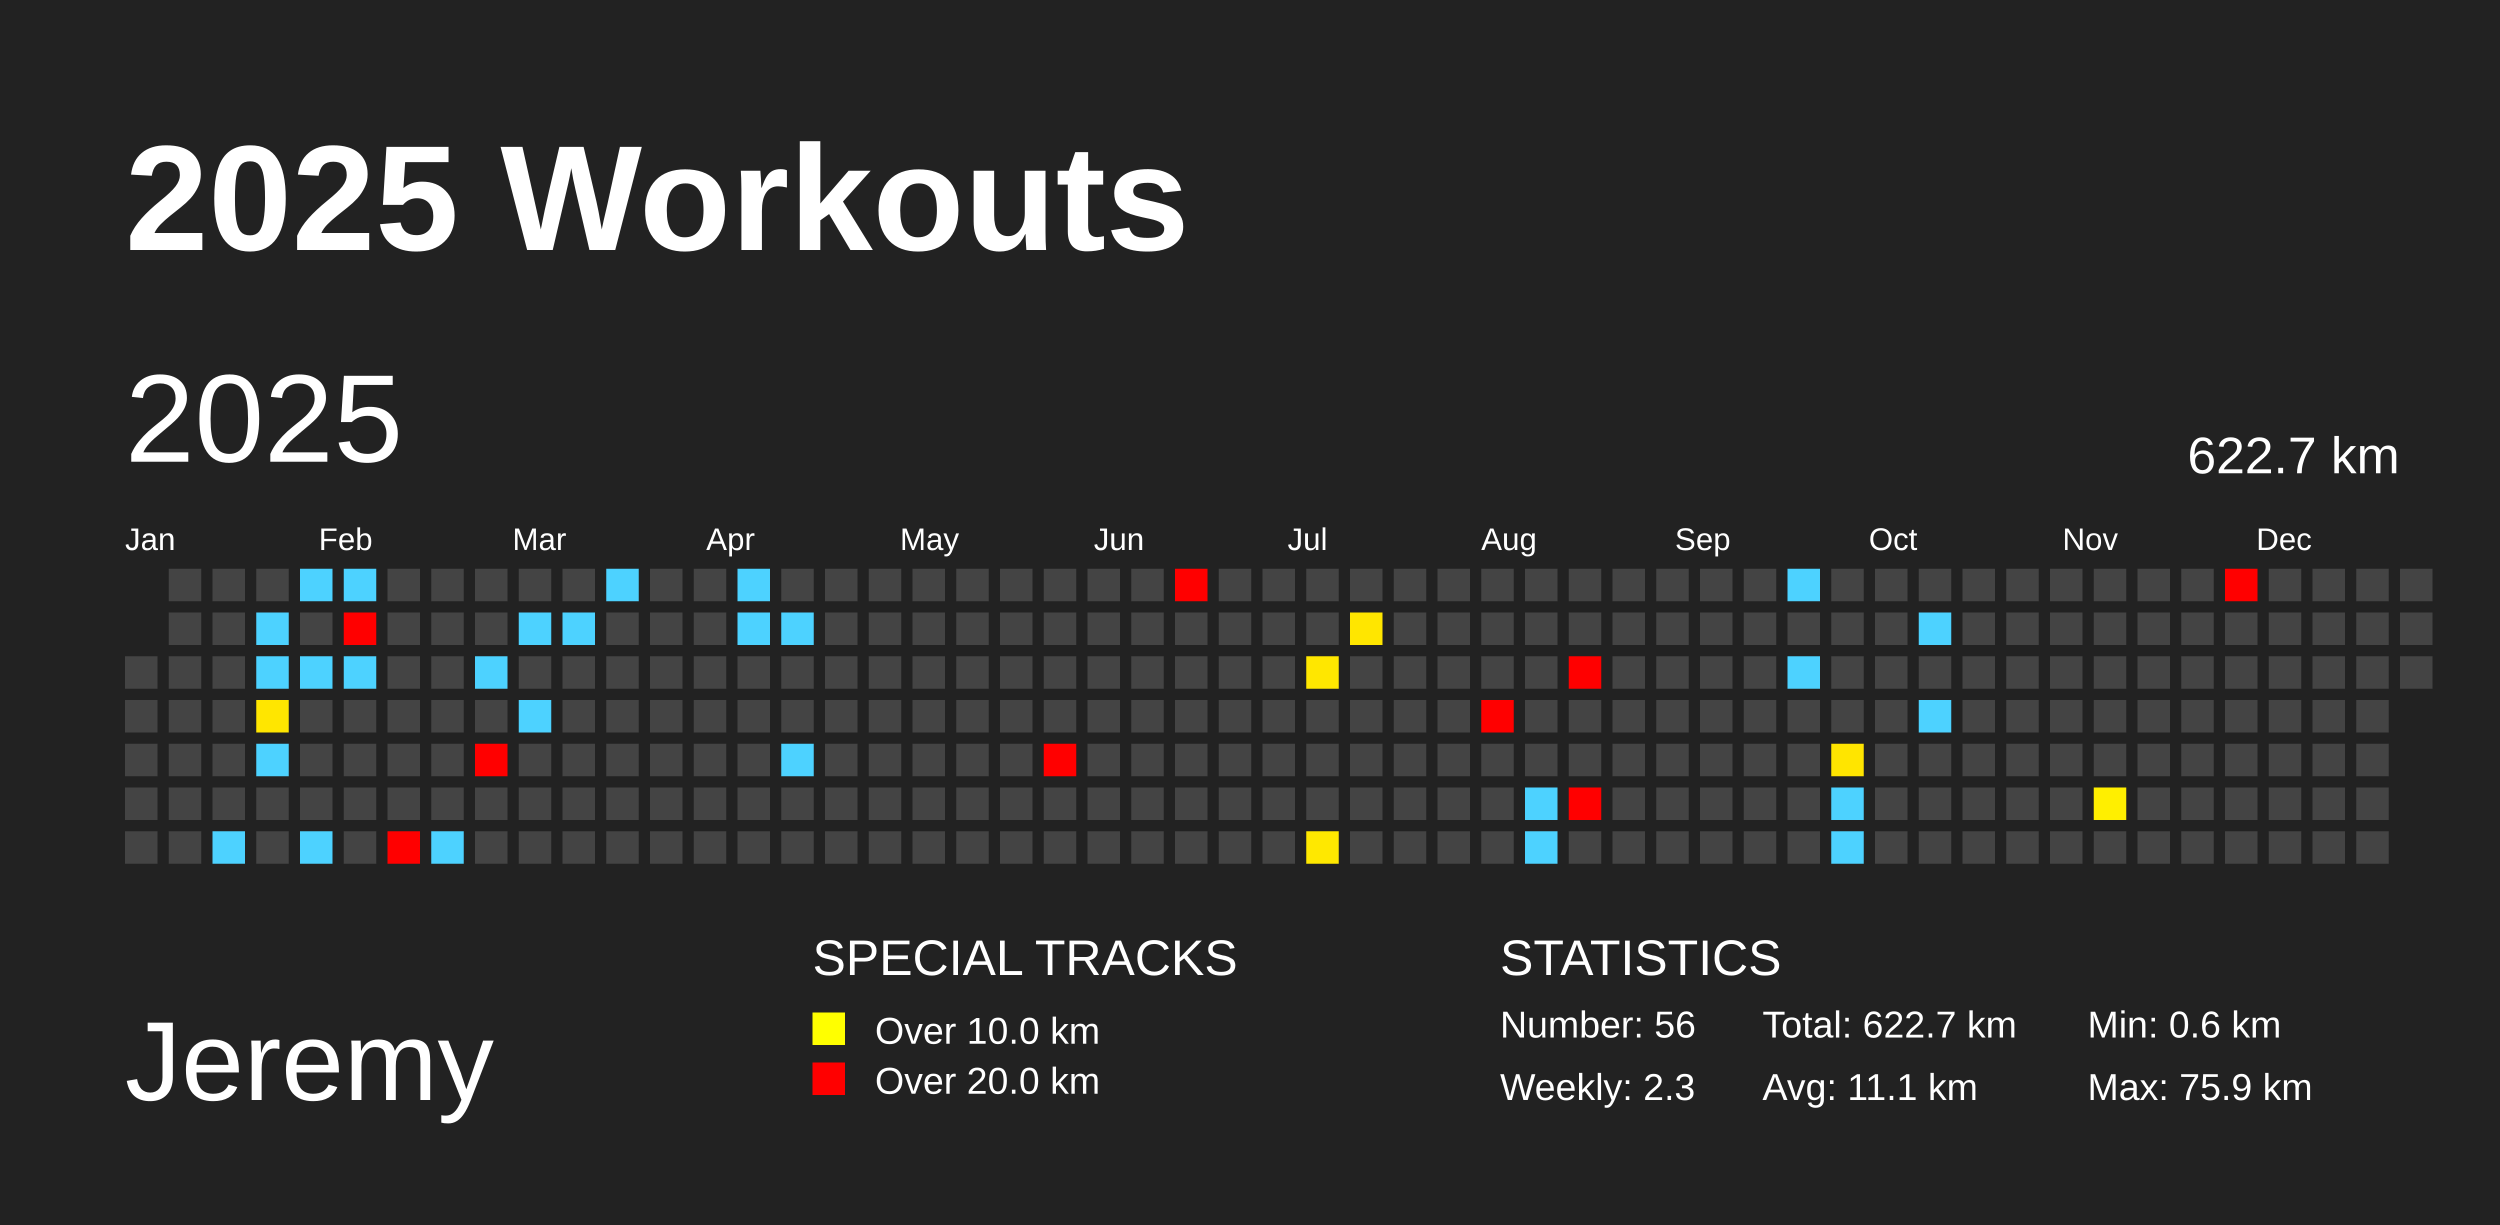
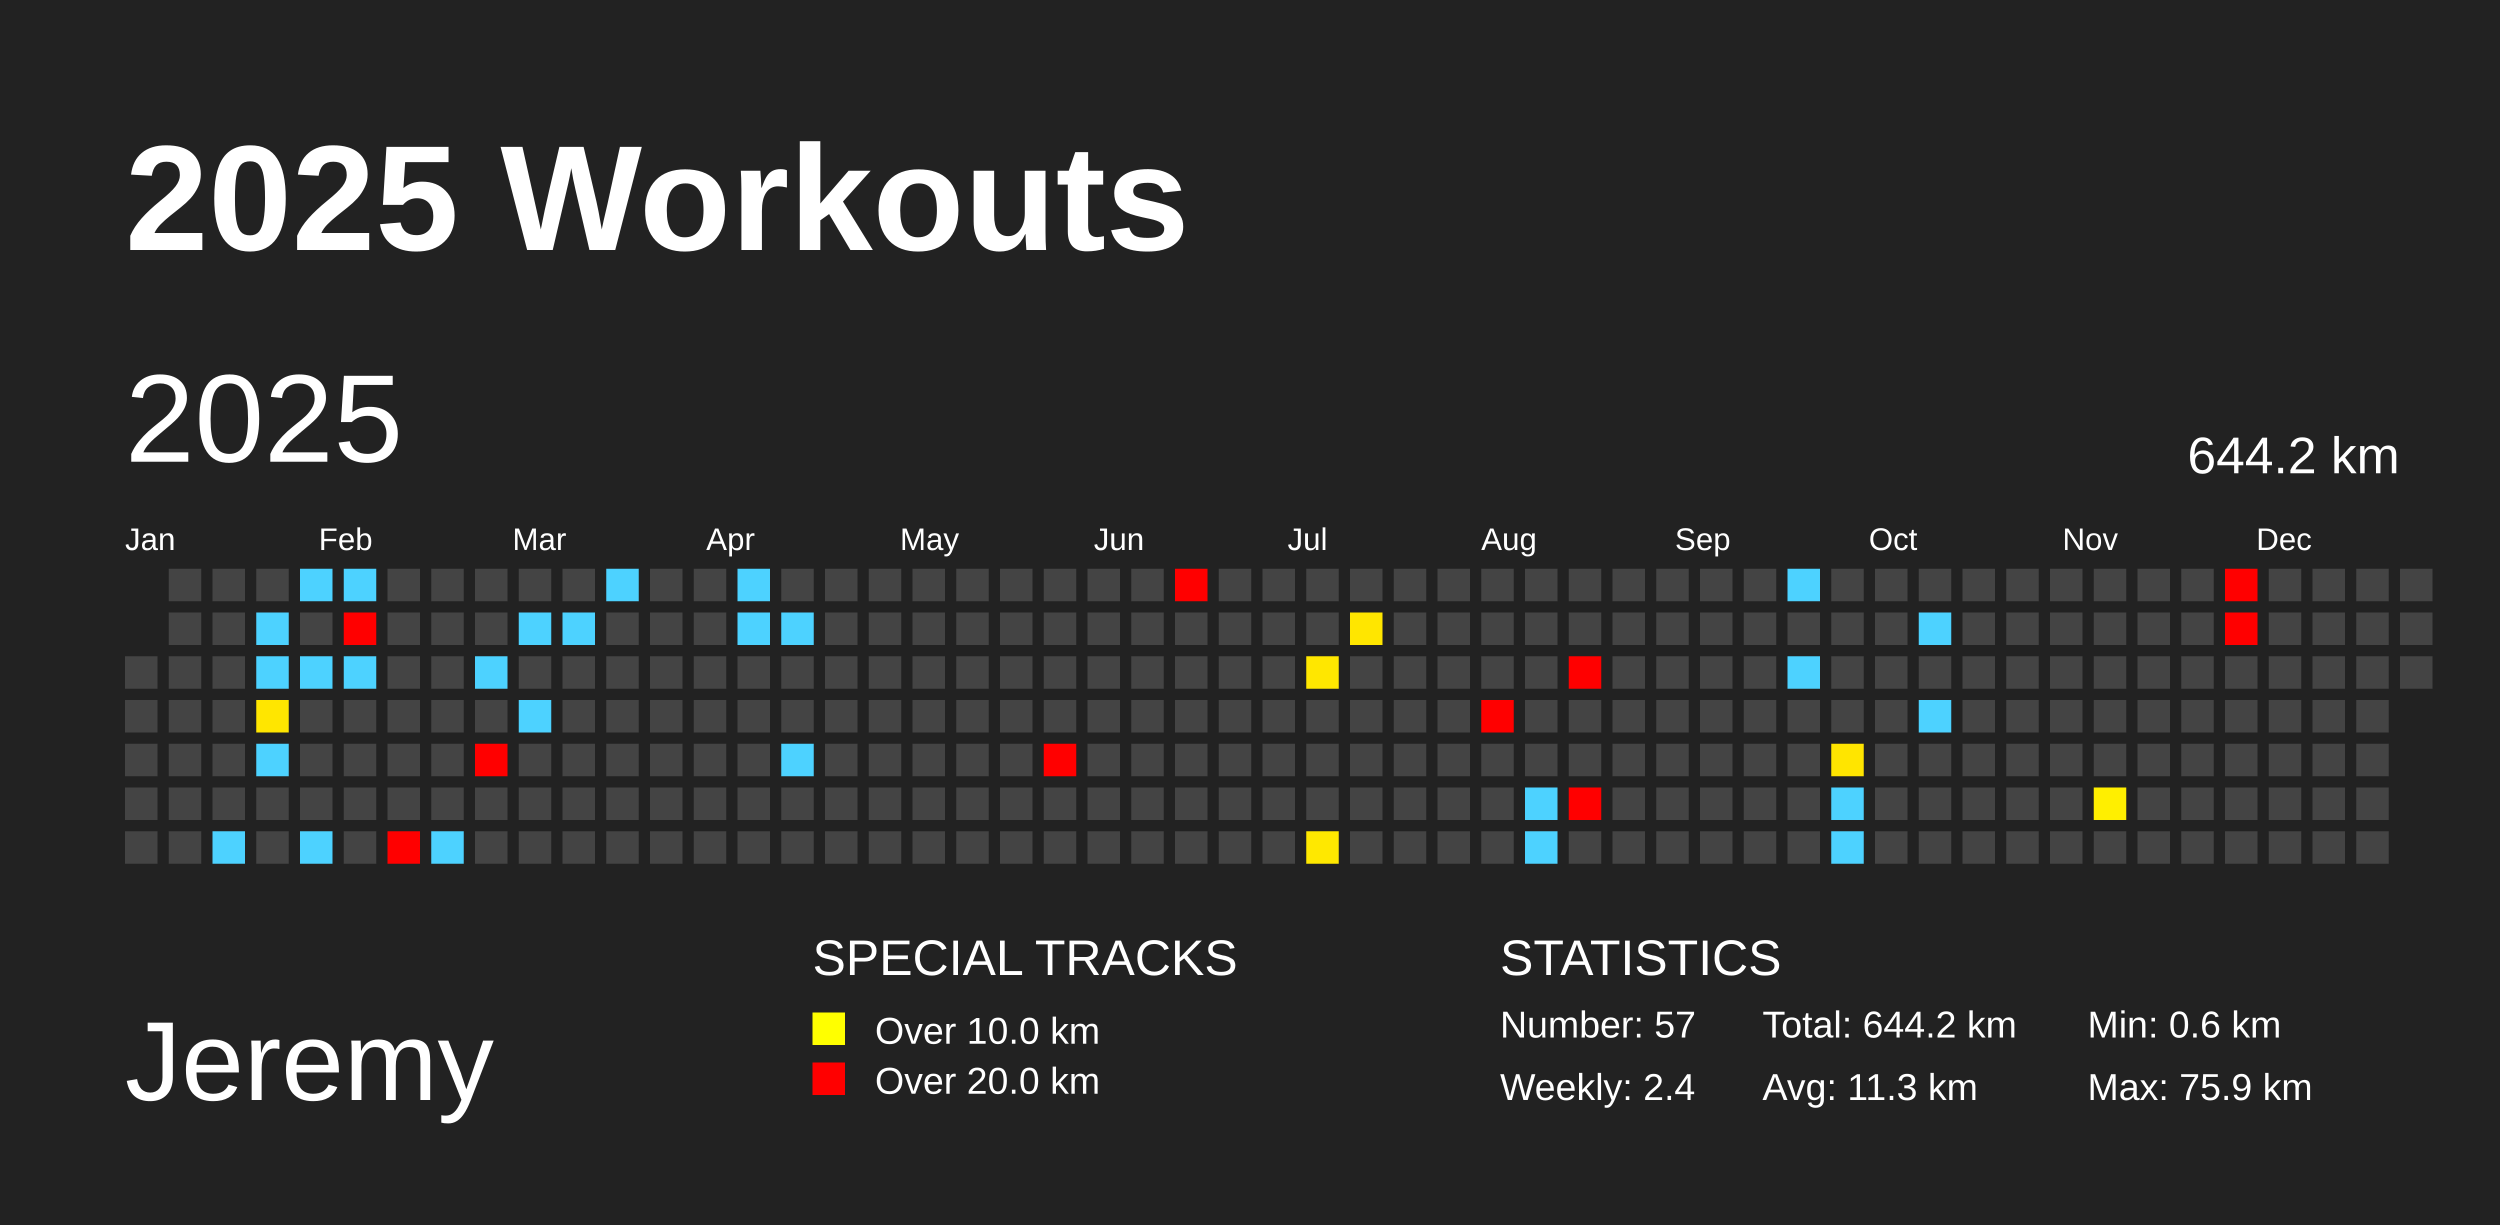
<svg xmlns="http://www.w3.org/2000/svg" baseProfile="full" height="98mm" version="1.1" viewBox="0,0,200,98" width="200mm">
  <defs />
  <rect fill="#222222" height="98" width="200" x="0" y="0" />
  <text fill="#FFFFFF" style="font-size:12px; font-family:Arial; font-weight:bold;" x="10" y="20">2025 Workouts</text>
  <text fill="#FFFFFF" style="font-size:9px; font-family:Arial" x="10" y="88">Jeremy</text>
  <text fill="#FFFFFF" style="font-size:4px; font-family:Arial" x="65" y="78">SPECIAL TRACKS</text>
  <rect fill="yellow" height="2.6" width="2.6" x="65" y="81" />
  <text fill="#FFFFFF" style="font-size:3px; font-family:Arial" x="70" y="83.5">Over 10.0 km</text>
  <rect fill="red" height="2.6" width="2.6" x="65" y="85" />
  <text fill="#FFFFFF" style="font-size:3px; font-family:Arial" x="70" y="87.5">Over 20.0 km</text>
  <text fill="#FFFFFF" style="font-size:4px; font-family:Arial" x="120" y="78">STATISTICS</text>
-   <text fill="#FFFFFF" style="font-size:3px; font-family:Arial" x="120" y="83">Number: 56</text>
-   <text fill="#FFFFFF" style="font-size:3px; font-family:Arial" x="120" y="88">Weekly: 2.3</text>
-   <text fill="#FFFFFF" style="font-size:3px; font-family:Arial" x="141" y="83">Total: 622.7 km</text>
-   <text fill="#FFFFFF" style="font-size:3px; font-family:Arial" x="141" y="88">Avg: 11.1 km</text>
+   <text fill="#FFFFFF" style="font-size:3px; font-family:Arial" x="120" y="83">Number: 57</text>
+   <text fill="#FFFFFF" style="font-size:3px; font-family:Arial" x="120" y="88">Weekly: 2.4</text>
+   <text fill="#FFFFFF" style="font-size:3px; font-family:Arial" x="141" y="83">Total: 644.2 km</text>
+   <text fill="#FFFFFF" style="font-size:3px; font-family:Arial" x="141" y="88">Avg: 11.3 km</text>
  <text fill="#FFFFFF" style="font-size:3px; font-family:Arial" x="167" y="83">Min: 0.6 km</text>
  <text fill="#FFFFFF" style="font-size:3px; font-family:Arial" x="167" y="88">Max: 75.9 km</text>
  <text dominant-baseline="hanging" fill="#FFFFFF" style="font-size:10.0px; font-family:Arial;" x="10" y="30">2025</text>
-   <text dominant-baseline="hanging" fill="#FFFFFF" style="font-size:4.125px; font-family:Arial;" x="175" y="35">622.7 km</text>
+   <text dominant-baseline="hanging" fill="#FFFFFF" style="font-size:4.125px; font-family:Arial;" x="175" y="35">644.2 km</text>
  <text fill="#FFFFFF" style="font-size:2.5px; font-family:Arial" x="10.0" y="44">Jan</text>
  <text fill="#FFFFFF" style="font-size:2.5px; font-family:Arial" x="25.5" y="44">Feb</text>
  <text fill="#FFFFFF" style="font-size:2.5px; font-family:Arial" x="41.0" y="44">Mar</text>
  <text fill="#FFFFFF" style="font-size:2.5px; font-family:Arial" x="56.5" y="44">Apr</text>
  <text fill="#FFFFFF" style="font-size:2.5px; font-family:Arial" x="72.0" y="44">May</text>
  <text fill="#FFFFFF" style="font-size:2.5px; font-family:Arial" x="87.5" y="44">Jun</text>
  <text fill="#FFFFFF" style="font-size:2.5px; font-family:Arial" x="103.0" y="44">Jul</text>
  <text fill="#FFFFFF" style="font-size:2.5px; font-family:Arial" x="118.5" y="44">Aug</text>
  <text fill="#FFFFFF" style="font-size:2.5px; font-family:Arial" x="134.0" y="44">Sep</text>
  <text fill="#FFFFFF" style="font-size:2.5px; font-family:Arial" x="149.5" y="44">Oct</text>
  <text fill="#FFFFFF" style="font-size:2.5px; font-family:Arial" x="165.0" y="44">Nov</text>
  <text fill="#FFFFFF" style="font-size:2.5px; font-family:Arial" x="180.5" y="44">Dec</text>
  <rect fill="#444444" height="2.6" width="2.6" x="10.0" y="52.5" />
  <rect fill="#444444" height="2.6" width="2.6" x="10.0" y="56.0" />
  <rect fill="#444444" height="2.6" width="2.6" x="10.0" y="59.5" />
  <rect fill="#444444" height="2.6" width="2.6" x="10.0" y="63.0" />
  <rect fill="#444444" height="2.6" width="2.6" x="10.0" y="66.5" />
  <rect fill="#444444" height="2.6" width="2.6" x="13.5" y="45.5" />
  <rect fill="#444444" height="2.6" width="2.6" x="13.5" y="49.0" />
  <rect fill="#444444" height="2.6" width="2.6" x="13.5" y="52.5" />
  <rect fill="#444444" height="2.6" width="2.6" x="13.5" y="56.0" />
  <rect fill="#444444" height="2.6" width="2.6" x="13.5" y="59.5" />
  <rect fill="#444444" height="2.6" width="2.6" x="13.5" y="63.0" />
  <rect fill="#444444" height="2.6" width="2.6" x="13.5" y="66.5" />
  <rect fill="#444444" height="2.6" width="2.6" x="17.0" y="45.5" />
  <rect fill="#444444" height="2.6" width="2.6" x="17.0" y="49.0" />
  <rect fill="#444444" height="2.6" width="2.6" x="17.0" y="52.5" />
  <rect fill="#444444" height="2.6" width="2.6" x="17.0" y="56.0" />
  <rect fill="#444444" height="2.6" width="2.6" x="17.0" y="59.5" />
  <rect fill="#444444" height="2.6" width="2.6" x="17.0" y="63.0" />
  <rect fill="#4dd2ff" height="2.6" width="2.6" x="17.0" y="66.5" />
  <rect fill="#444444" height="2.6" width="2.6" x="20.5" y="45.5" />
  <rect fill="#4dd2ff" height="2.6" width="2.6" x="20.5" y="49.0" />
  <rect fill="#4dd2ff" height="2.6" width="2.6" x="20.5" y="52.5" />
  <rect fill="#ffe600" height="2.6" width="2.6" x="20.5" y="56.0" />
  <rect fill="#4dd2ff" height="2.6" width="2.6" x="20.5" y="59.5" />
  <rect fill="#444444" height="2.6" width="2.6" x="20.5" y="63.0" />
  <rect fill="#444444" height="2.6" width="2.6" x="20.5" y="66.5" />
  <rect fill="#4dd2ff" height="2.6" width="2.6" x="24.0" y="45.5" />
  <rect fill="#444444" height="2.6" width="2.6" x="24.0" y="49.0" />
  <rect fill="#4dd2ff" height="2.6" width="2.6" x="24.0" y="52.5" />
  <rect fill="#444444" height="2.6" width="2.6" x="24.0" y="56.0" />
  <rect fill="#444444" height="2.6" width="2.6" x="24.0" y="59.5" />
  <rect fill="#444444" height="2.6" width="2.6" x="24.0" y="63.0" />
  <rect fill="#4dd2ff" height="2.6" width="2.6" x="24.0" y="66.5" />
  <rect fill="#4dd2ff" height="2.6" width="2.6" x="27.5" y="45.5" />
  <rect fill="red" height="2.6" width="2.6" x="27.5" y="49.0" />
  <rect fill="#4dd2ff" height="2.6" width="2.6" x="27.5" y="52.5" />
  <rect fill="#444444" height="2.6" width="2.6" x="27.5" y="56.0" />
  <rect fill="#444444" height="2.6" width="2.6" x="27.5" y="59.5" />
  <rect fill="#444444" height="2.6" width="2.6" x="27.5" y="63.0" />
  <rect fill="#444444" height="2.6" width="2.6" x="27.5" y="66.5" />
  <rect fill="#444444" height="2.6" width="2.6" x="31.0" y="45.5" />
  <rect fill="#444444" height="2.6" width="2.6" x="31.0" y="49.0" />
  <rect fill="#444444" height="2.6" width="2.6" x="31.0" y="52.5" />
  <rect fill="#444444" height="2.6" width="2.6" x="31.0" y="56.0" />
  <rect fill="#444444" height="2.6" width="2.6" x="31.0" y="59.5" />
  <rect fill="#444444" height="2.6" width="2.6" x="31.0" y="63.0" />
  <rect fill="red" height="2.6" width="2.6" x="31.0" y="66.5" />
  <rect fill="#444444" height="2.6" width="2.6" x="34.5" y="45.5" />
  <rect fill="#444444" height="2.6" width="2.6" x="34.5" y="49.0" />
  <rect fill="#444444" height="2.6" width="2.6" x="34.5" y="52.5" />
  <rect fill="#444444" height="2.6" width="2.6" x="34.5" y="56.0" />
  <rect fill="#444444" height="2.6" width="2.6" x="34.5" y="59.5" />
  <rect fill="#444444" height="2.6" width="2.6" x="34.5" y="63.0" />
  <rect fill="#4dd2ff" height="2.6" width="2.6" x="34.5" y="66.5" />
  <rect fill="#444444" height="2.6" width="2.6" x="38.0" y="45.5" />
  <rect fill="#444444" height="2.6" width="2.6" x="38.0" y="49.0" />
  <rect fill="#4dd2ff" height="2.6" width="2.6" x="38.0" y="52.5" />
  <rect fill="#444444" height="2.6" width="2.6" x="38.0" y="56.0" />
  <rect fill="red" height="2.6" width="2.6" x="38.0" y="59.5" />
  <rect fill="#444444" height="2.6" width="2.6" x="38.0" y="63.0" />
  <rect fill="#444444" height="2.6" width="2.6" x="38.0" y="66.5" />
  <rect fill="#444444" height="2.6" width="2.6" x="41.5" y="45.5" />
  <rect fill="#4dd2ff" height="2.6" width="2.6" x="41.5" y="49.0" />
  <rect fill="#444444" height="2.6" width="2.6" x="41.5" y="52.5" />
  <rect fill="#4dd2ff" height="2.6" width="2.6" x="41.5" y="56.0" />
  <rect fill="#444444" height="2.6" width="2.6" x="41.5" y="59.5" />
  <rect fill="#444444" height="2.6" width="2.6" x="41.5" y="63.0" />
  <rect fill="#444444" height="2.6" width="2.6" x="41.5" y="66.5" />
  <rect fill="#444444" height="2.6" width="2.6" x="45.0" y="45.5" />
  <rect fill="#4dd2ff" height="2.6" width="2.6" x="45.0" y="49.0" />
  <rect fill="#444444" height="2.6" width="2.6" x="45.0" y="52.5" />
  <rect fill="#444444" height="2.6" width="2.6" x="45.0" y="56.0" />
  <rect fill="#444444" height="2.6" width="2.6" x="45.0" y="59.5" />
  <rect fill="#444444" height="2.6" width="2.6" x="45.0" y="63.0" />
  <rect fill="#444444" height="2.6" width="2.6" x="45.0" y="66.5" />
  <rect fill="#4dd2ff" height="2.6" width="2.6" x="48.5" y="45.5" />
  <rect fill="#444444" height="2.6" width="2.6" x="48.5" y="49.0" />
  <rect fill="#444444" height="2.6" width="2.6" x="48.5" y="52.5" />
  <rect fill="#444444" height="2.6" width="2.6" x="48.5" y="56.0" />
  <rect fill="#444444" height="2.6" width="2.6" x="48.5" y="59.5" />
  <rect fill="#444444" height="2.6" width="2.6" x="48.5" y="63.0" />
  <rect fill="#444444" height="2.6" width="2.6" x="48.5" y="66.5" />
  <rect fill="#444444" height="2.6" width="2.6" x="52.0" y="45.5" />
  <rect fill="#444444" height="2.6" width="2.6" x="52.0" y="49.0" />
  <rect fill="#444444" height="2.6" width="2.6" x="52.0" y="52.5" />
  <rect fill="#444444" height="2.6" width="2.6" x="52.0" y="56.0" />
  <rect fill="#444444" height="2.6" width="2.6" x="52.0" y="59.5" />
  <rect fill="#444444" height="2.6" width="2.6" x="52.0" y="63.0" />
  <rect fill="#444444" height="2.6" width="2.6" x="52.0" y="66.5" />
  <rect fill="#444444" height="2.6" width="2.6" x="55.5" y="45.5" />
  <rect fill="#444444" height="2.6" width="2.6" x="55.5" y="49.0" />
  <rect fill="#444444" height="2.6" width="2.6" x="55.5" y="52.5" />
  <rect fill="#444444" height="2.6" width="2.6" x="55.5" y="56.0" />
  <rect fill="#444444" height="2.6" width="2.6" x="55.5" y="59.5" />
  <rect fill="#444444" height="2.6" width="2.6" x="55.5" y="63.0" />
  <rect fill="#444444" height="2.6" width="2.6" x="55.5" y="66.5" />
  <rect fill="#4dd2ff" height="2.6" width="2.6" x="59.0" y="45.5" />
  <rect fill="#4dd2ff" height="2.6" width="2.6" x="59.0" y="49.0" />
  <rect fill="#444444" height="2.6" width="2.6" x="59.0" y="52.5" />
  <rect fill="#444444" height="2.6" width="2.6" x="59.0" y="56.0" />
  <rect fill="#444444" height="2.6" width="2.6" x="59.0" y="59.5" />
  <rect fill="#444444" height="2.6" width="2.6" x="59.0" y="63.0" />
  <rect fill="#444444" height="2.6" width="2.6" x="59.0" y="66.5" />
  <rect fill="#444444" height="2.6" width="2.6" x="62.5" y="45.5" />
  <rect fill="#4dd2ff" height="2.6" width="2.6" x="62.5" y="49.0" />
  <rect fill="#444444" height="2.6" width="2.6" x="62.5" y="52.5" />
  <rect fill="#444444" height="2.6" width="2.6" x="62.5" y="56.0" />
  <rect fill="#4dd2ff" height="2.6" width="2.6" x="62.5" y="59.5" />
  <rect fill="#444444" height="2.6" width="2.6" x="62.5" y="63.0" />
  <rect fill="#444444" height="2.6" width="2.6" x="62.5" y="66.5" />
  <rect fill="#444444" height="2.6" width="2.6" x="66.0" y="45.5" />
  <rect fill="#444444" height="2.6" width="2.6" x="66.0" y="49.0" />
  <rect fill="#444444" height="2.6" width="2.6" x="66.0" y="52.5" />
  <rect fill="#444444" height="2.6" width="2.6" x="66.0" y="56.0" />
  <rect fill="#444444" height="2.6" width="2.6" x="66.0" y="59.5" />
  <rect fill="#444444" height="2.6" width="2.6" x="66.0" y="63.0" />
  <rect fill="#444444" height="2.6" width="2.6" x="66.0" y="66.5" />
  <rect fill="#444444" height="2.6" width="2.6" x="69.5" y="45.5" />
  <rect fill="#444444" height="2.6" width="2.6" x="69.5" y="49.0" />
  <rect fill="#444444" height="2.6" width="2.6" x="69.5" y="52.5" />
  <rect fill="#444444" height="2.6" width="2.6" x="69.5" y="56.0" />
  <rect fill="#444444" height="2.6" width="2.6" x="69.5" y="59.5" />
  <rect fill="#444444" height="2.6" width="2.6" x="69.5" y="63.0" />
  <rect fill="#444444" height="2.6" width="2.6" x="69.5" y="66.5" />
  <rect fill="#444444" height="2.6" width="2.6" x="73.0" y="45.5" />
  <rect fill="#444444" height="2.6" width="2.6" x="73.0" y="49.0" />
  <rect fill="#444444" height="2.6" width="2.6" x="73.0" y="52.5" />
  <rect fill="#444444" height="2.6" width="2.6" x="73.0" y="56.0" />
  <rect fill="#444444" height="2.6" width="2.6" x="73.0" y="59.5" />
  <rect fill="#444444" height="2.6" width="2.6" x="73.0" y="63.0" />
  <rect fill="#444444" height="2.6" width="2.6" x="73.0" y="66.5" />
  <rect fill="#444444" height="2.6" width="2.6" x="76.5" y="45.5" />
  <rect fill="#444444" height="2.6" width="2.6" x="76.5" y="49.0" />
  <rect fill="#444444" height="2.6" width="2.6" x="76.5" y="52.5" />
  <rect fill="#444444" height="2.6" width="2.6" x="76.5" y="56.0" />
  <rect fill="#444444" height="2.6" width="2.6" x="76.5" y="59.5" />
  <rect fill="#444444" height="2.6" width="2.6" x="76.5" y="63.0" />
  <rect fill="#444444" height="2.6" width="2.6" x="76.5" y="66.5" />
  <rect fill="#444444" height="2.6" width="2.6" x="80.0" y="45.5" />
  <rect fill="#444444" height="2.6" width="2.6" x="80.0" y="49.0" />
  <rect fill="#444444" height="2.6" width="2.6" x="80.0" y="52.5" />
  <rect fill="#444444" height="2.6" width="2.6" x="80.0" y="56.0" />
  <rect fill="#444444" height="2.6" width="2.6" x="80.0" y="59.5" />
  <rect fill="#444444" height="2.6" width="2.6" x="80.0" y="63.0" />
  <rect fill="#444444" height="2.6" width="2.6" x="80.0" y="66.5" />
  <rect fill="#444444" height="2.6" width="2.6" x="83.5" y="45.5" />
  <rect fill="#444444" height="2.6" width="2.6" x="83.5" y="49.0" />
  <rect fill="#444444" height="2.6" width="2.6" x="83.5" y="52.5" />
  <rect fill="#444444" height="2.6" width="2.6" x="83.5" y="56.0" />
  <rect fill="red" height="2.6" width="2.6" x="83.5" y="59.5" />
  <rect fill="#444444" height="2.6" width="2.6" x="83.5" y="63.0" />
  <rect fill="#444444" height="2.6" width="2.6" x="83.5" y="66.5" />
  <rect fill="#444444" height="2.6" width="2.6" x="87.0" y="45.5" />
  <rect fill="#444444" height="2.6" width="2.6" x="87.0" y="49.0" />
  <rect fill="#444444" height="2.6" width="2.6" x="87.0" y="52.5" />
  <rect fill="#444444" height="2.6" width="2.6" x="87.0" y="56.0" />
  <rect fill="#444444" height="2.6" width="2.6" x="87.0" y="59.5" />
  <rect fill="#444444" height="2.6" width="2.6" x="87.0" y="63.0" />
  <rect fill="#444444" height="2.6" width="2.6" x="87.0" y="66.5" />
  <rect fill="#444444" height="2.6" width="2.6" x="90.5" y="45.5" />
  <rect fill="#444444" height="2.6" width="2.6" x="90.5" y="49.0" />
  <rect fill="#444444" height="2.6" width="2.6" x="90.5" y="52.5" />
  <rect fill="#444444" height="2.6" width="2.6" x="90.5" y="56.0" />
  <rect fill="#444444" height="2.6" width="2.6" x="90.5" y="59.5" />
  <rect fill="#444444" height="2.6" width="2.6" x="90.5" y="63.0" />
  <rect fill="#444444" height="2.6" width="2.6" x="90.5" y="66.5" />
  <rect fill="red" height="2.6" width="2.6" x="94.0" y="45.5" />
  <rect fill="#444444" height="2.6" width="2.6" x="94.0" y="49.0" />
  <rect fill="#444444" height="2.6" width="2.6" x="94.0" y="52.5" />
  <rect fill="#444444" height="2.6" width="2.6" x="94.0" y="56.0" />
  <rect fill="#444444" height="2.6" width="2.6" x="94.0" y="59.5" />
  <rect fill="#444444" height="2.6" width="2.6" x="94.0" y="63.0" />
  <rect fill="#444444" height="2.6" width="2.6" x="94.0" y="66.5" />
  <rect fill="#444444" height="2.6" width="2.6" x="97.5" y="45.5" />
  <rect fill="#444444" height="2.6" width="2.6" x="97.5" y="49.0" />
  <rect fill="#444444" height="2.6" width="2.6" x="97.5" y="52.5" />
  <rect fill="#444444" height="2.6" width="2.6" x="97.5" y="56.0" />
  <rect fill="#444444" height="2.6" width="2.6" x="97.5" y="59.5" />
  <rect fill="#444444" height="2.6" width="2.6" x="97.5" y="63.0" />
  <rect fill="#444444" height="2.6" width="2.6" x="97.5" y="66.5" />
  <rect fill="#444444" height="2.6" width="2.6" x="101.0" y="45.5" />
  <rect fill="#444444" height="2.6" width="2.6" x="101.0" y="49.0" />
  <rect fill="#444444" height="2.6" width="2.6" x="101.0" y="52.5" />
  <rect fill="#444444" height="2.6" width="2.6" x="101.0" y="56.0" />
  <rect fill="#444444" height="2.6" width="2.6" x="101.0" y="59.5" />
  <rect fill="#444444" height="2.6" width="2.6" x="101.0" y="63.0" />
  <rect fill="#444444" height="2.6" width="2.6" x="101.0" y="66.5" />
  <rect fill="#444444" height="2.6" width="2.6" x="104.5" y="45.5" />
  <rect fill="#444444" height="2.6" width="2.6" x="104.5" y="49.0" />
  <rect fill="#ffe700" height="2.6" width="2.6" x="104.5" y="52.5" />
  <rect fill="#444444" height="2.6" width="2.6" x="104.5" y="56.0" />
  <rect fill="#444444" height="2.6" width="2.6" x="104.5" y="59.5" />
  <rect fill="#444444" height="2.6" width="2.6" x="104.5" y="63.0" />
  <rect fill="#ffe800" height="2.6" width="2.6" x="104.5" y="66.5" />
  <rect fill="#444444" height="2.6" width="2.6" x="108.0" y="45.5" />
  <rect fill="#ffe600" height="2.6" width="2.6" x="108.0" y="49.0" />
  <rect fill="#444444" height="2.6" width="2.6" x="108.0" y="52.5" />
  <rect fill="#444444" height="2.6" width="2.6" x="108.0" y="56.0" />
  <rect fill="#444444" height="2.6" width="2.6" x="108.0" y="59.5" />
  <rect fill="#444444" height="2.6" width="2.6" x="108.0" y="63.0" />
  <rect fill="#444444" height="2.6" width="2.6" x="108.0" y="66.5" />
  <rect fill="#444444" height="2.6" width="2.6" x="111.5" y="45.5" />
  <rect fill="#444444" height="2.6" width="2.6" x="111.5" y="49.0" />
  <rect fill="#444444" height="2.6" width="2.6" x="111.5" y="52.5" />
  <rect fill="#444444" height="2.6" width="2.6" x="111.5" y="56.0" />
  <rect fill="#444444" height="2.6" width="2.6" x="111.5" y="59.5" />
  <rect fill="#444444" height="2.6" width="2.6" x="111.5" y="63.0" />
  <rect fill="#444444" height="2.6" width="2.6" x="111.5" y="66.5" />
  <rect fill="#444444" height="2.6" width="2.6" x="115.0" y="45.5" />
  <rect fill="#444444" height="2.6" width="2.6" x="115.0" y="49.0" />
  <rect fill="#444444" height="2.6" width="2.6" x="115.0" y="52.5" />
  <rect fill="#444444" height="2.6" width="2.6" x="115.0" y="56.0" />
  <rect fill="#444444" height="2.6" width="2.6" x="115.0" y="59.5" />
  <rect fill="#444444" height="2.6" width="2.6" x="115.0" y="63.0" />
  <rect fill="#444444" height="2.6" width="2.6" x="115.0" y="66.5" />
  <rect fill="#444444" height="2.6" width="2.6" x="118.5" y="45.5" />
  <rect fill="#444444" height="2.6" width="2.6" x="118.5" y="49.0" />
  <rect fill="#444444" height="2.6" width="2.6" x="118.5" y="52.5" />
  <rect fill="red" height="2.6" width="2.6" x="118.5" y="56.0" />
  <rect fill="#444444" height="2.6" width="2.6" x="118.5" y="59.5" />
  <rect fill="#444444" height="2.6" width="2.6" x="118.5" y="63.0" />
  <rect fill="#444444" height="2.6" width="2.6" x="118.5" y="66.5" />
  <rect fill="#444444" height="2.6" width="2.6" x="122.0" y="45.5" />
  <rect fill="#444444" height="2.6" width="2.6" x="122.0" y="49.0" />
  <rect fill="#444444" height="2.6" width="2.6" x="122.0" y="52.5" />
  <rect fill="#444444" height="2.6" width="2.6" x="122.0" y="56.0" />
  <rect fill="#444444" height="2.6" width="2.6" x="122.0" y="59.5" />
  <rect fill="#4dd2ff" height="2.6" width="2.6" x="122.0" y="63.0" />
  <rect fill="#4dd2ff" height="2.6" width="2.6" x="122.0" y="66.5" />
  <rect fill="#444444" height="2.6" width="2.6" x="125.5" y="45.5" />
  <rect fill="#444444" height="2.6" width="2.6" x="125.5" y="49.0" />
  <rect fill="red" height="2.6" width="2.6" x="125.5" y="52.5" />
  <rect fill="#444444" height="2.6" width="2.6" x="125.5" y="56.0" />
  <rect fill="#444444" height="2.6" width="2.6" x="125.5" y="59.5" />
  <rect fill="red" height="2.6" width="2.6" x="125.5" y="63.0" />
  <rect fill="#444444" height="2.6" width="2.6" x="125.5" y="66.5" />
  <rect fill="#444444" height="2.6" width="2.6" x="129.0" y="45.5" />
  <rect fill="#444444" height="2.6" width="2.6" x="129.0" y="49.0" />
  <rect fill="#444444" height="2.6" width="2.6" x="129.0" y="52.5" />
  <rect fill="#444444" height="2.6" width="2.6" x="129.0" y="56.0" />
  <rect fill="#444444" height="2.6" width="2.6" x="129.0" y="59.5" />
  <rect fill="#444444" height="2.6" width="2.6" x="129.0" y="63.0" />
  <rect fill="#444444" height="2.6" width="2.6" x="129.0" y="66.5" />
  <rect fill="#444444" height="2.6" width="2.6" x="132.5" y="45.5" />
  <rect fill="#444444" height="2.6" width="2.6" x="132.5" y="49.0" />
  <rect fill="#444444" height="2.6" width="2.6" x="132.5" y="52.5" />
  <rect fill="#444444" height="2.6" width="2.6" x="132.5" y="56.0" />
  <rect fill="#444444" height="2.6" width="2.6" x="132.5" y="59.5" />
  <rect fill="#444444" height="2.6" width="2.6" x="132.5" y="63.0" />
  <rect fill="#444444" height="2.6" width="2.6" x="132.5" y="66.5" />
  <rect fill="#444444" height="2.6" width="2.6" x="136.0" y="45.5" />
  <rect fill="#444444" height="2.6" width="2.6" x="136.0" y="49.0" />
  <rect fill="#444444" height="2.6" width="2.6" x="136.0" y="52.5" />
  <rect fill="#444444" height="2.6" width="2.6" x="136.0" y="56.0" />
  <rect fill="#444444" height="2.6" width="2.6" x="136.0" y="59.5" />
  <rect fill="#444444" height="2.6" width="2.6" x="136.0" y="63.0" />
  <rect fill="#444444" height="2.6" width="2.6" x="136.0" y="66.5" />
  <rect fill="#444444" height="2.6" width="2.6" x="139.5" y="45.5" />
  <rect fill="#444444" height="2.6" width="2.6" x="139.5" y="49.0" />
  <rect fill="#444444" height="2.6" width="2.6" x="139.5" y="52.5" />
  <rect fill="#444444" height="2.6" width="2.6" x="139.5" y="56.0" />
  <rect fill="#444444" height="2.6" width="2.6" x="139.5" y="59.5" />
  <rect fill="#444444" height="2.6" width="2.6" x="139.5" y="63.0" />
  <rect fill="#444444" height="2.6" width="2.6" x="139.5" y="66.5" />
  <rect fill="#4dd2ff" height="2.6" width="2.6" x="143.0" y="45.5" />
  <rect fill="#444444" height="2.6" width="2.6" x="143.0" y="49.0" />
  <rect fill="#4dd2ff" height="2.6" width="2.6" x="143.0" y="52.5" />
  <rect fill="#444444" height="2.6" width="2.6" x="143.0" y="56.0" />
  <rect fill="#444444" height="2.6" width="2.6" x="143.0" y="59.5" />
  <rect fill="#444444" height="2.6" width="2.6" x="143.0" y="63.0" />
  <rect fill="#444444" height="2.6" width="2.6" x="143.0" y="66.5" />
  <rect fill="#444444" height="2.6" width="2.6" x="146.5" y="45.5" />
  <rect fill="#444444" height="2.6" width="2.6" x="146.5" y="49.0" />
  <rect fill="#444444" height="2.6" width="2.6" x="146.5" y="52.5" />
  <rect fill="#444444" height="2.6" width="2.6" x="146.5" y="56.0" />
  <rect fill="#ffe500" height="2.6" width="2.6" x="146.5" y="59.5" />
  <rect fill="#4dd2ff" height="2.6" width="2.6" x="146.5" y="63.0" />
  <rect fill="#4dd2ff" height="2.6" width="2.6" x="146.5" y="66.5" />
  <rect fill="#444444" height="2.6" width="2.6" x="150.0" y="45.5" />
  <rect fill="#444444" height="2.6" width="2.6" x="150.0" y="49.0" />
  <rect fill="#444444" height="2.6" width="2.6" x="150.0" y="52.5" />
  <rect fill="#444444" height="2.6" width="2.6" x="150.0" y="56.0" />
  <rect fill="#444444" height="2.6" width="2.6" x="150.0" y="59.5" />
  <rect fill="#444444" height="2.6" width="2.6" x="150.0" y="63.0" />
  <rect fill="#444444" height="2.6" width="2.6" x="150.0" y="66.5" />
  <rect fill="#444444" height="2.6" width="2.6" x="153.5" y="45.5" />
  <rect fill="#4dd2ff" height="2.6" width="2.6" x="153.5" y="49.0" />
  <rect fill="#444444" height="2.6" width="2.6" x="153.5" y="52.5" />
  <rect fill="#4dd2ff" height="2.6" width="2.6" x="153.5" y="56.0" />
  <rect fill="#444444" height="2.6" width="2.6" x="153.5" y="59.5" />
  <rect fill="#444444" height="2.6" width="2.6" x="153.5" y="63.0" />
  <rect fill="#444444" height="2.6" width="2.6" x="153.5" y="66.5" />
  <rect fill="#444444" height="2.6" width="2.6" x="157.0" y="45.5" />
  <rect fill="#444444" height="2.6" width="2.6" x="157.0" y="49.0" />
  <rect fill="#444444" height="2.6" width="2.6" x="157.0" y="52.5" />
  <rect fill="#444444" height="2.6" width="2.6" x="157.0" y="56.0" />
  <rect fill="#444444" height="2.6" width="2.6" x="157.0" y="59.5" />
  <rect fill="#444444" height="2.6" width="2.6" x="157.0" y="63.0" />
  <rect fill="#444444" height="2.6" width="2.6" x="157.0" y="66.5" />
  <rect fill="#444444" height="2.6" width="2.6" x="160.5" y="45.5" />
  <rect fill="#444444" height="2.6" width="2.6" x="160.5" y="49.0" />
  <rect fill="#444444" height="2.6" width="2.6" x="160.5" y="52.5" />
  <rect fill="#444444" height="2.6" width="2.6" x="160.5" y="56.0" />
  <rect fill="#444444" height="2.6" width="2.6" x="160.5" y="59.5" />
  <rect fill="#444444" height="2.6" width="2.6" x="160.5" y="63.0" />
  <rect fill="#444444" height="2.6" width="2.6" x="160.5" y="66.5" />
  <rect fill="#444444" height="2.6" width="2.6" x="164.0" y="45.5" />
  <rect fill="#444444" height="2.6" width="2.6" x="164.0" y="49.0" />
  <rect fill="#444444" height="2.6" width="2.6" x="164.0" y="52.5" />
  <rect fill="#444444" height="2.6" width="2.6" x="164.0" y="56.0" />
  <rect fill="#444444" height="2.6" width="2.6" x="164.0" y="59.5" />
  <rect fill="#444444" height="2.6" width="2.6" x="164.0" y="63.0" />
  <rect fill="#444444" height="2.6" width="2.6" x="164.0" y="66.5" />
  <rect fill="#444444" height="2.6" width="2.6" x="167.5" y="45.5" />
  <rect fill="#444444" height="2.6" width="2.6" x="167.5" y="49.0" />
  <rect fill="#444444" height="2.6" width="2.6" x="167.5" y="52.5" />
  <rect fill="#444444" height="2.6" width="2.6" x="167.5" y="56.0" />
  <rect fill="#444444" height="2.6" width="2.6" x="167.5" y="59.5" />
  <rect fill="#ffef00" height="2.6" width="2.6" x="167.5" y="63.0" />
  <rect fill="#444444" height="2.6" width="2.6" x="167.5" y="66.5" />
  <rect fill="#444444" height="2.6" width="2.6" x="171.0" y="45.5" />
  <rect fill="#444444" height="2.6" width="2.6" x="171.0" y="49.0" />
  <rect fill="#444444" height="2.6" width="2.6" x="171.0" y="52.5" />
  <rect fill="#444444" height="2.6" width="2.6" x="171.0" y="56.0" />
  <rect fill="#444444" height="2.6" width="2.6" x="171.0" y="59.5" />
  <rect fill="#444444" height="2.6" width="2.6" x="171.0" y="63.0" />
  <rect fill="#444444" height="2.6" width="2.6" x="171.0" y="66.5" />
  <rect fill="#444444" height="2.6" width="2.6" x="174.5" y="45.5" />
  <rect fill="#444444" height="2.6" width="2.6" x="174.5" y="49.0" />
  <rect fill="#444444" height="2.6" width="2.6" x="174.5" y="52.5" />
  <rect fill="#444444" height="2.6" width="2.6" x="174.5" y="56.0" />
  <rect fill="#444444" height="2.6" width="2.6" x="174.5" y="59.5" />
  <rect fill="#444444" height="2.6" width="2.6" x="174.5" y="63.0" />
  <rect fill="#444444" height="2.6" width="2.6" x="174.5" y="66.5" />
  <rect fill="red" height="2.6" width="2.6" x="178.0" y="45.5" />
-   <rect fill="#444444" height="2.6" width="2.6" x="178.0" y="49.0" />
+   <rect fill="red" height="2.6" width="2.6" x="178.0" y="49.0" />
  <rect fill="#444444" height="2.6" width="2.6" x="178.0" y="52.5" />
  <rect fill="#444444" height="2.6" width="2.6" x="178.0" y="56.0" />
  <rect fill="#444444" height="2.6" width="2.6" x="178.0" y="59.5" />
  <rect fill="#444444" height="2.6" width="2.6" x="178.0" y="63.0" />
  <rect fill="#444444" height="2.6" width="2.6" x="178.0" y="66.5" />
  <rect fill="#444444" height="2.6" width="2.6" x="181.5" y="45.5" />
  <rect fill="#444444" height="2.6" width="2.6" x="181.5" y="49.0" />
  <rect fill="#444444" height="2.6" width="2.6" x="181.5" y="52.5" />
  <rect fill="#444444" height="2.6" width="2.6" x="181.5" y="56.0" />
  <rect fill="#444444" height="2.6" width="2.6" x="181.5" y="59.5" />
  <rect fill="#444444" height="2.6" width="2.6" x="181.5" y="63.0" />
  <rect fill="#444444" height="2.6" width="2.6" x="181.5" y="66.5" />
  <rect fill="#444444" height="2.6" width="2.6" x="185.0" y="45.5" />
  <rect fill="#444444" height="2.6" width="2.6" x="185.0" y="49.0" />
  <rect fill="#444444" height="2.6" width="2.6" x="185.0" y="52.5" />
  <rect fill="#444444" height="2.6" width="2.6" x="185.0" y="56.0" />
  <rect fill="#444444" height="2.6" width="2.6" x="185.0" y="59.5" />
  <rect fill="#444444" height="2.6" width="2.6" x="185.0" y="63.0" />
  <rect fill="#444444" height="2.6" width="2.6" x="185.0" y="66.5" />
  <rect fill="#444444" height="2.6" width="2.6" x="188.5" y="45.5" />
  <rect fill="#444444" height="2.6" width="2.6" x="188.5" y="49.0" />
  <rect fill="#444444" height="2.6" width="2.6" x="188.5" y="52.5" />
  <rect fill="#444444" height="2.6" width="2.6" x="188.5" y="56.0" />
  <rect fill="#444444" height="2.6" width="2.6" x="188.5" y="59.5" />
  <rect fill="#444444" height="2.6" width="2.6" x="188.5" y="63.0" />
  <rect fill="#444444" height="2.6" width="2.6" x="188.5" y="66.5" />
  <rect fill="#444444" height="2.6" width="2.6" x="192.0" y="45.5" />
  <rect fill="#444444" height="2.6" width="2.6" x="192.0" y="49.0" />
  <rect fill="#444444" height="2.6" width="2.6" x="192.0" y="52.5" />
</svg>
